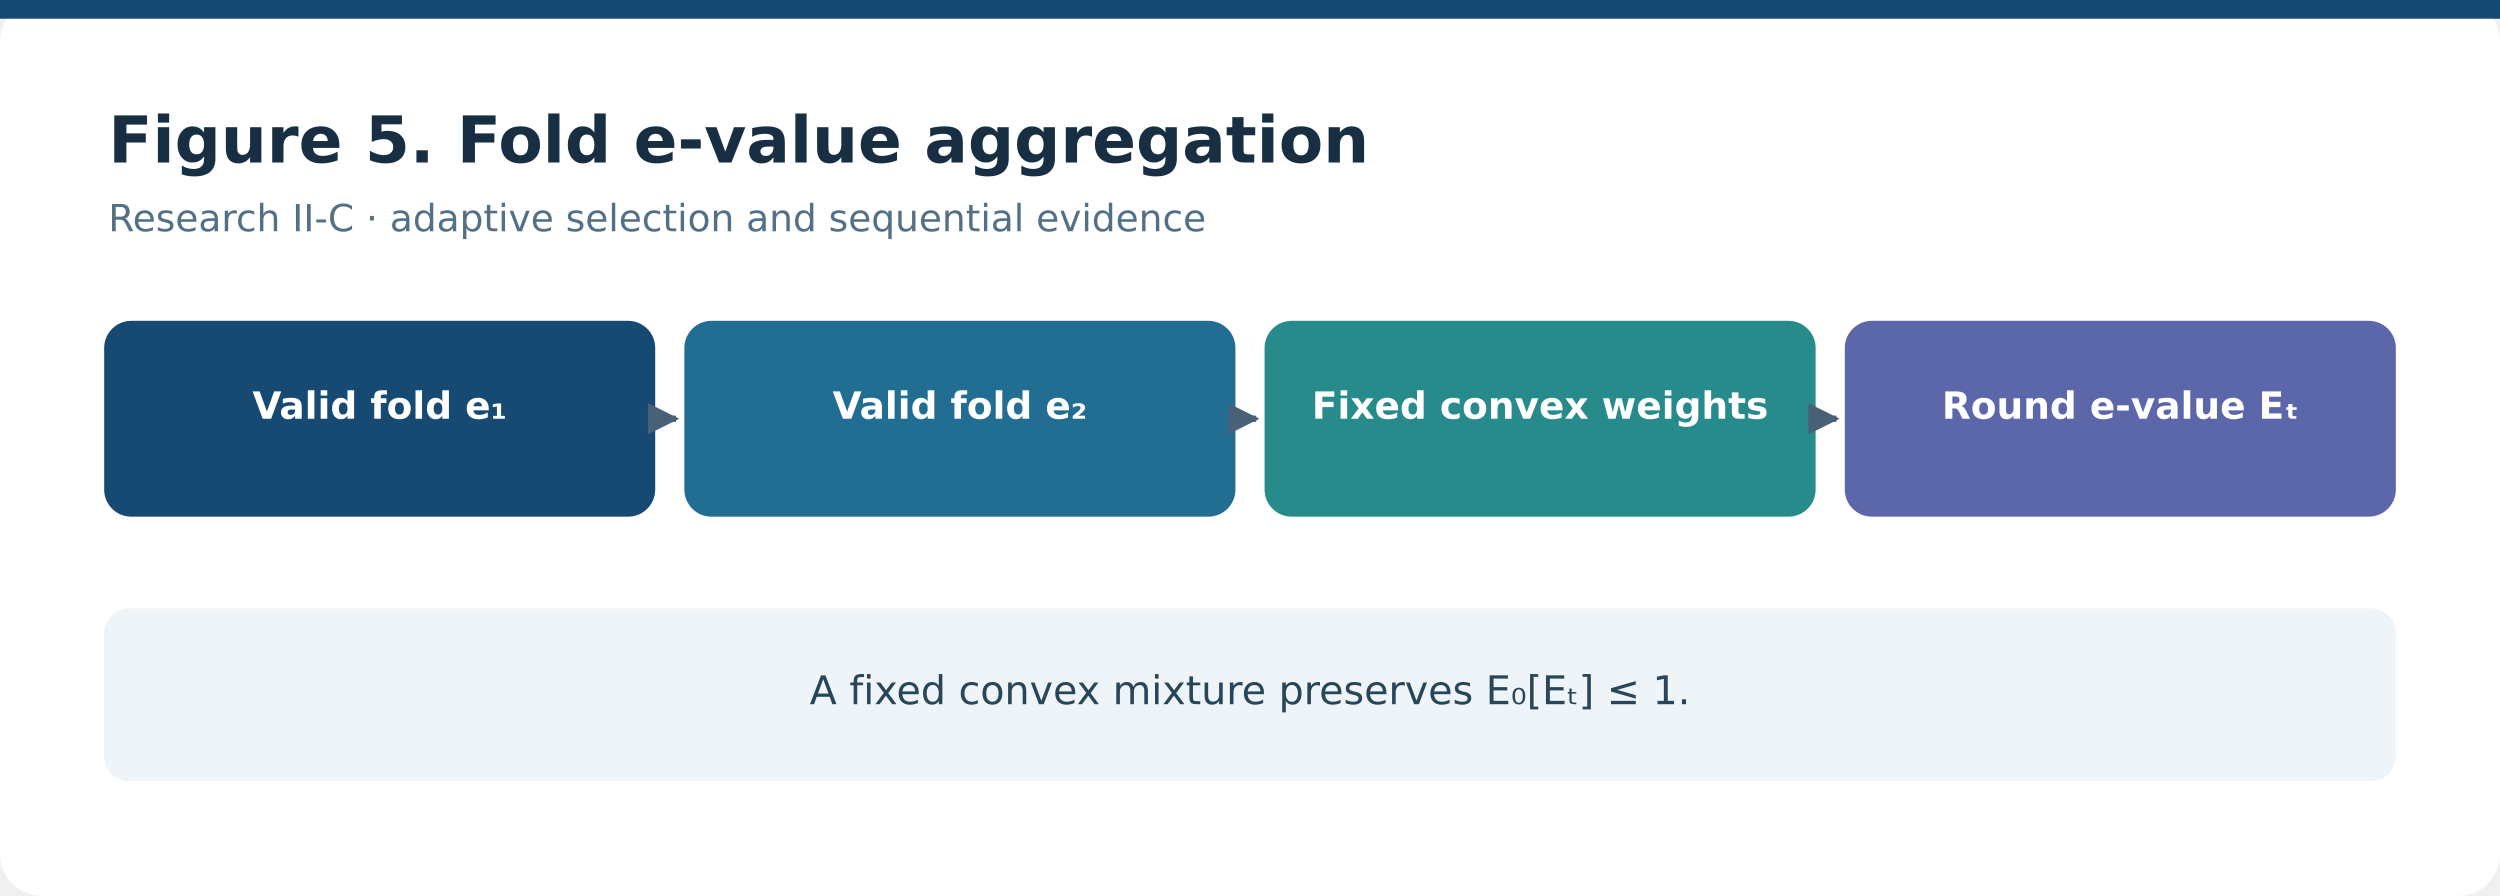
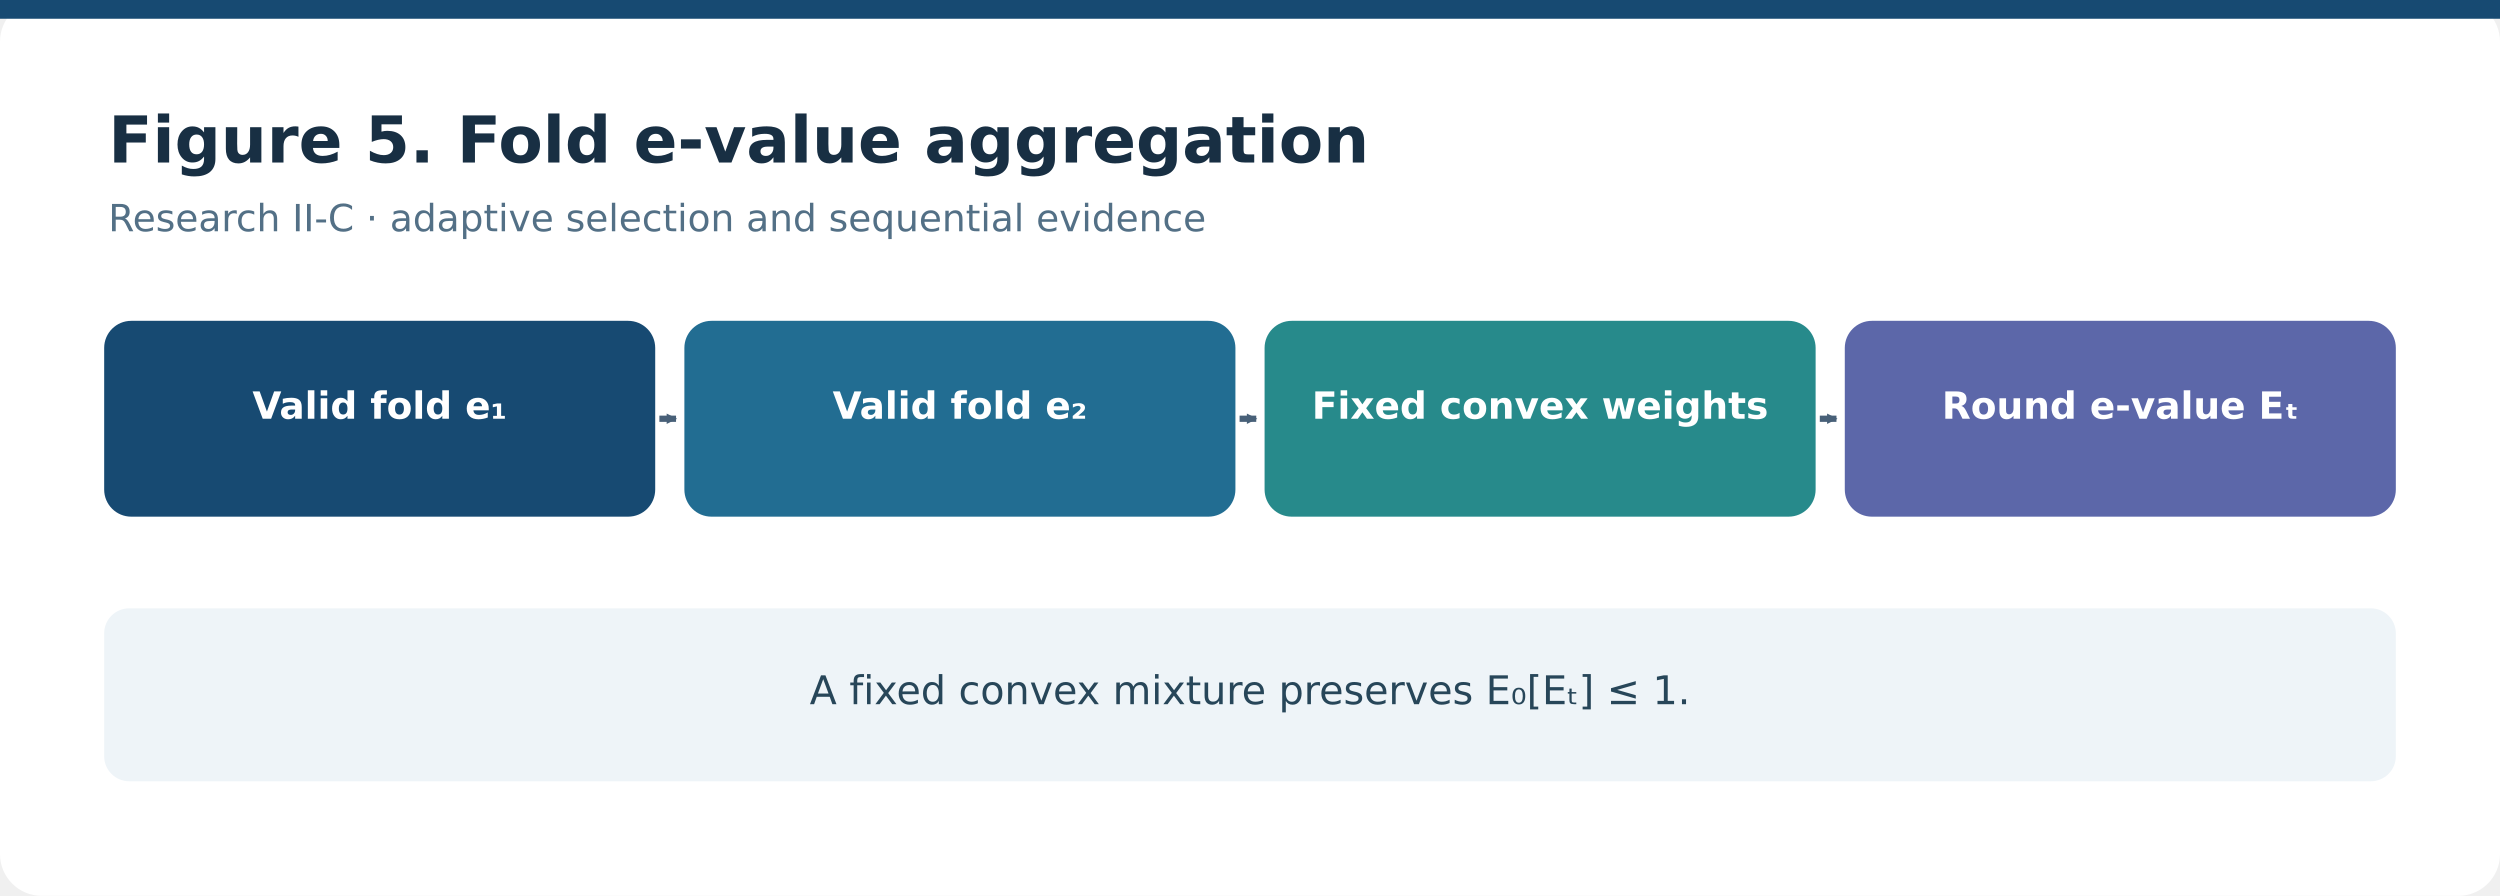
<svg xmlns="http://www.w3.org/2000/svg" width="1200" height="430" viewBox="0 0 1200 430" role="img" aria-label="Fold e-value aggregation">
  <defs>
-     <marker id="arrow" viewBox="0 0 10 10" refX="9" refY="5" markerWidth="5" markerHeight="5" orient="auto-start-reverse">
+     <marker id="arrow" viewBox="0 0 10 10" refX="9" refY="5" markerWidth="5" markerHeight="5" markerUnits="userSpaceOnUse" orient="auto-start-reverse">
      <path d="M0 0L10 5L0 10Z" fill="#486078" />
    </marker>
  </defs>
  <rect width="1200" height="430" rx="20" fill="#fff" />
  <rect width="1200" height="9" fill="#174a72" />
  <text x="52" y="78" font-family="DejaVu Sans,Arial,sans-serif" font-size="31" font-weight="700" fill="#182f43">Figure 5. Fold e-value aggregation</text>
  <text x="52" y="111" font-family="DejaVu Sans,Arial,sans-serif" font-size="18" fill="#537086">Research II-C · adaptive selection and sequential evidence</text>
  <rect x="50" y="154" width="264.5" height="94" rx="13" fill="#174a72" />
  <text text-anchor="middle" font-family="DejaVu Sans,Arial,sans-serif" font-size="18" font-weight="600" fill="#fff">
    <tspan x="182.25" y="201">Valid fold e₁</tspan>
  </text>
  <path d="M 316.5 201 H 324.5" stroke="#486078" stroke-width="3" marker-end="url(#arrow)" />
  <rect x="328.5" y="154" width="264.5" height="94" rx="13" fill="#226d92" />
  <text text-anchor="middle" font-family="DejaVu Sans,Arial,sans-serif" font-size="18" font-weight="600" fill="#fff">
    <tspan x="460.75" y="201">Valid fold e₂</tspan>
  </text>
  <path d="M 595 201 H 603" stroke="#486078" stroke-width="3" marker-end="url(#arrow)" />
  <rect x="607" y="154" width="264.5" height="94" rx="13" fill="#278a8b" />
  <text text-anchor="middle" font-family="DejaVu Sans,Arial,sans-serif" font-size="18" font-weight="600" fill="#fff">
    <tspan x="739.25" y="201">Fixed convex weights</tspan>
  </text>
  <path d="M 873.5 201 H 881.5" stroke="#486078" stroke-width="3" marker-end="url(#arrow)" />
  <rect x="885.5" y="154" width="264.5" height="94" rx="13" fill="#5c67a9" />
  <text text-anchor="middle" font-family="DejaVu Sans,Arial,sans-serif" font-size="18" font-weight="600" fill="#fff">
    <tspan x="1017.75" y="201">Round e-value Eₜ</tspan>
  </text>
  <rect x="50" y="292" width="1100" height="83" rx="12" fill="#eef4f8" />
  <text x="600" y="338" text-anchor="middle" font-family="DejaVu Sans,Arial,sans-serif" font-size="19" fill="#274659">A fixed convex mixture preserves E₀[Eₜ] ≤ 1.</text>
</svg>
